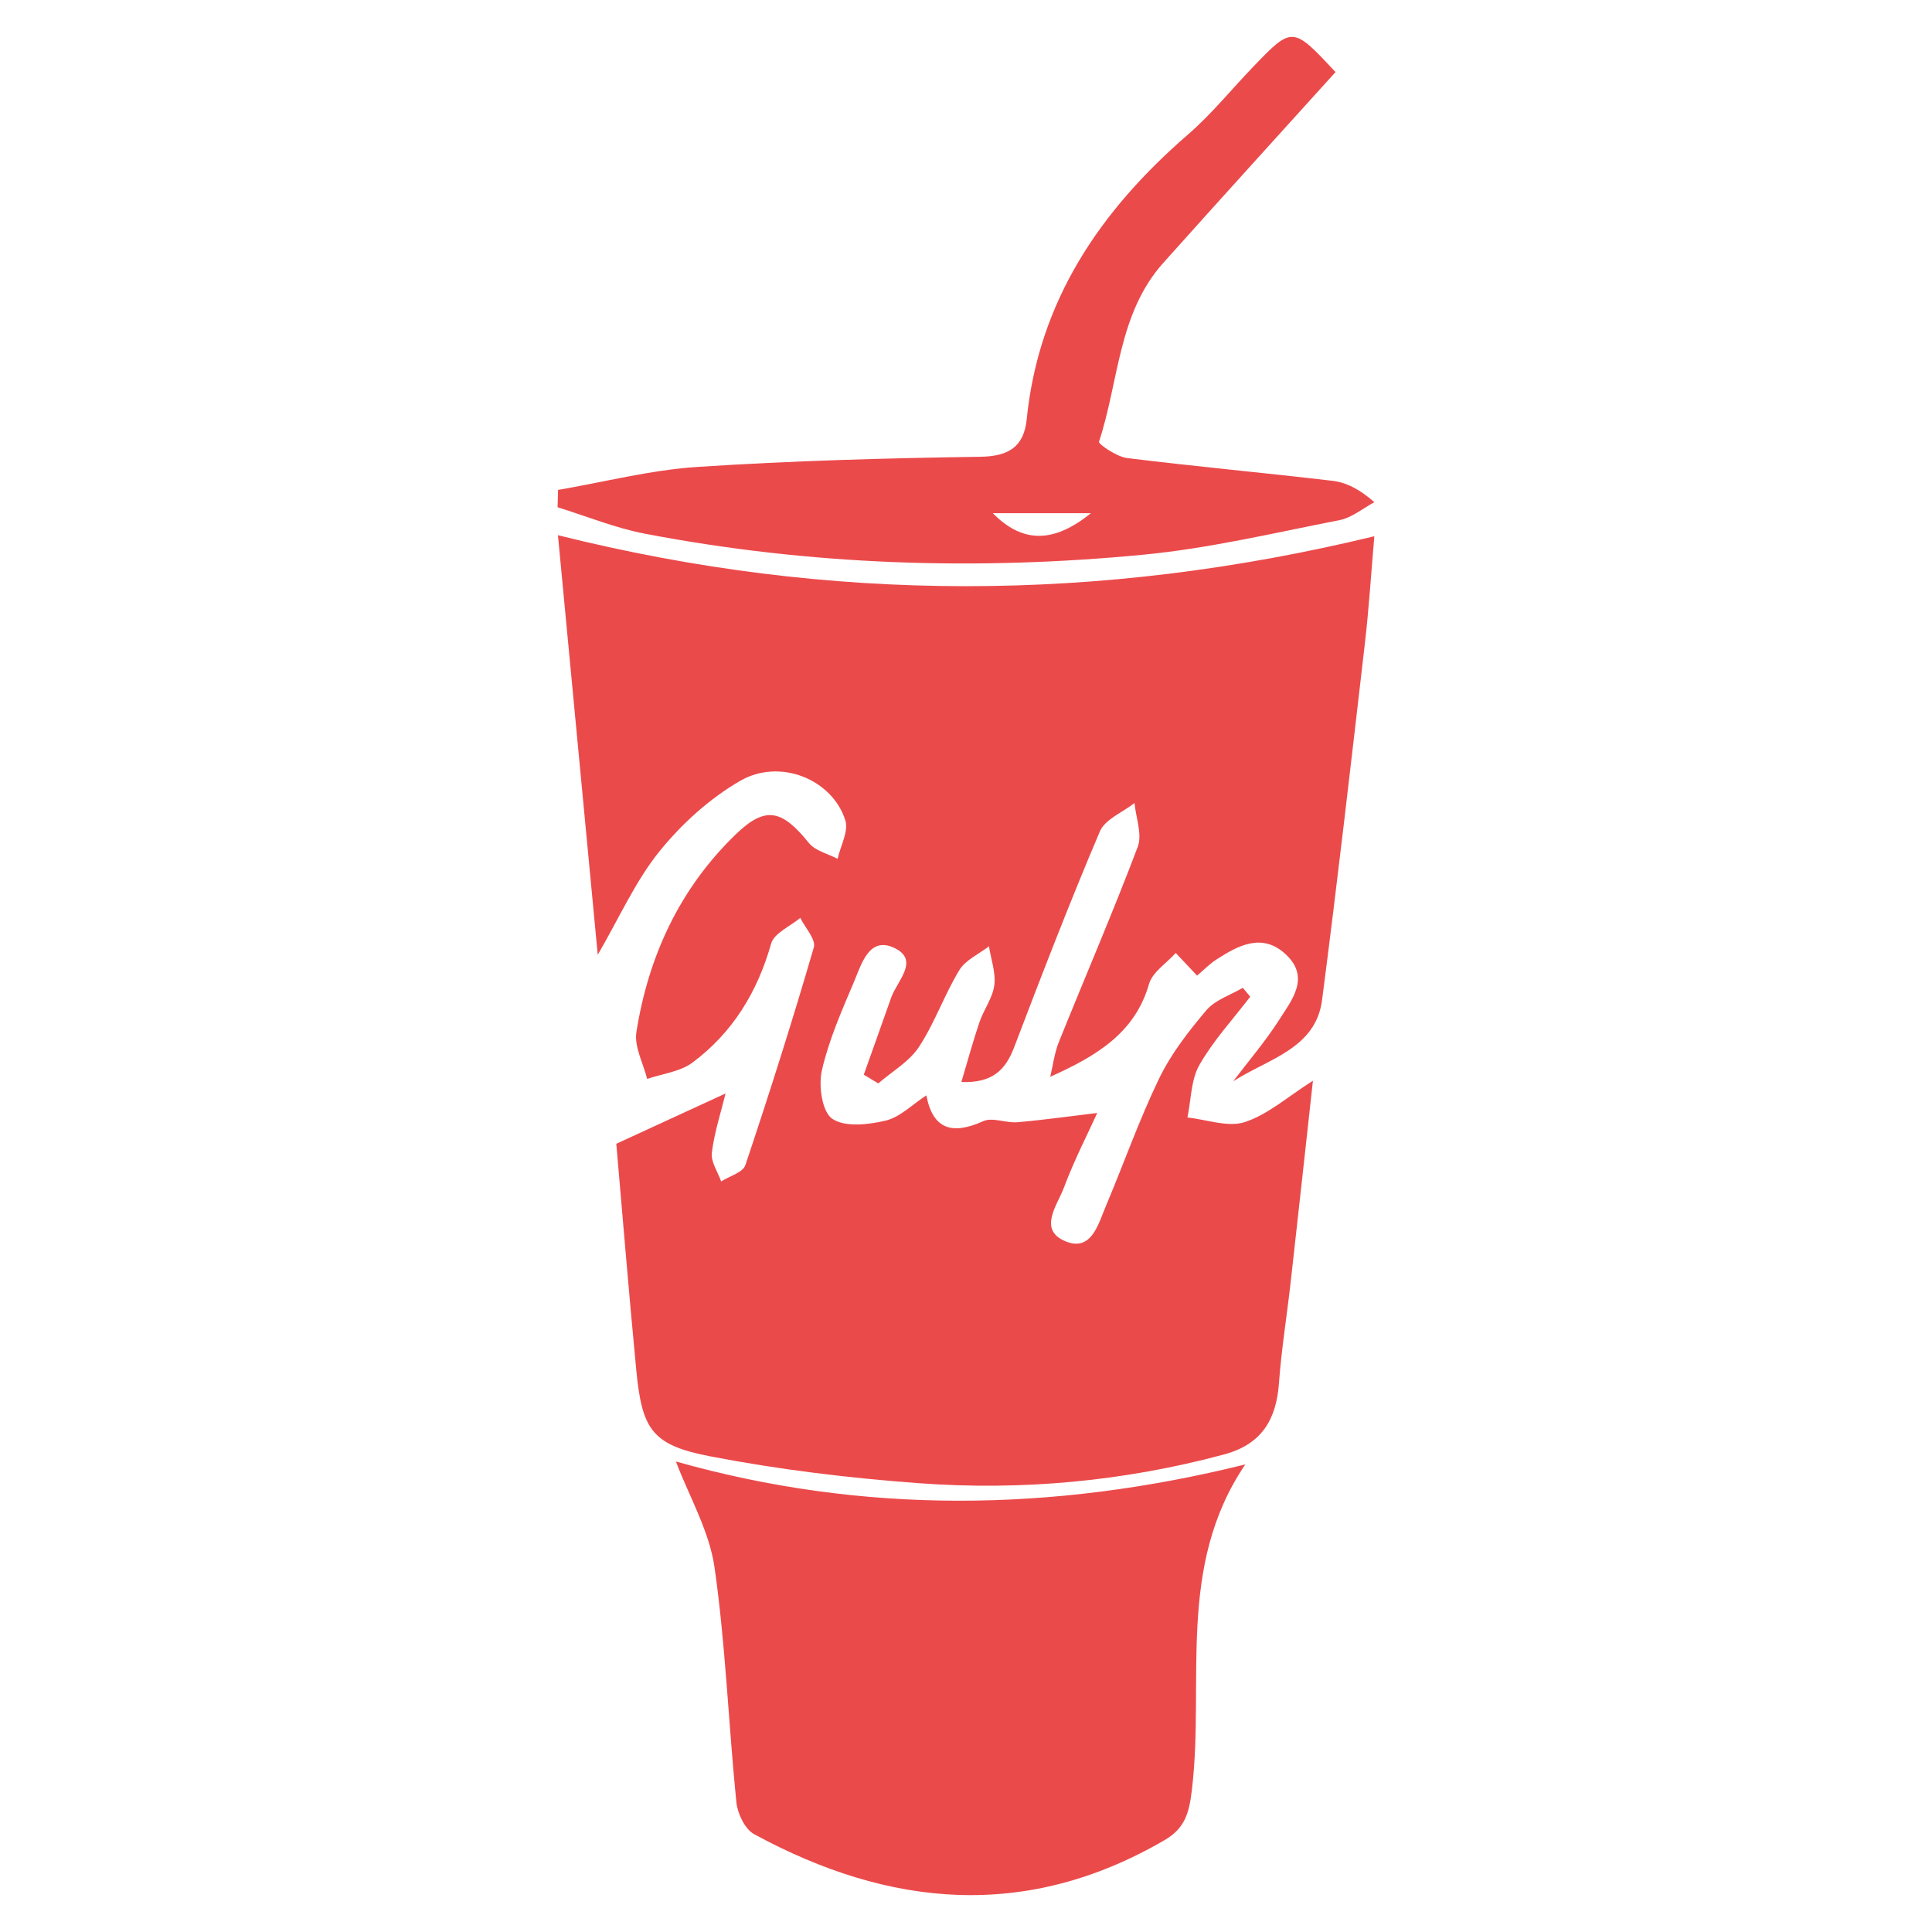
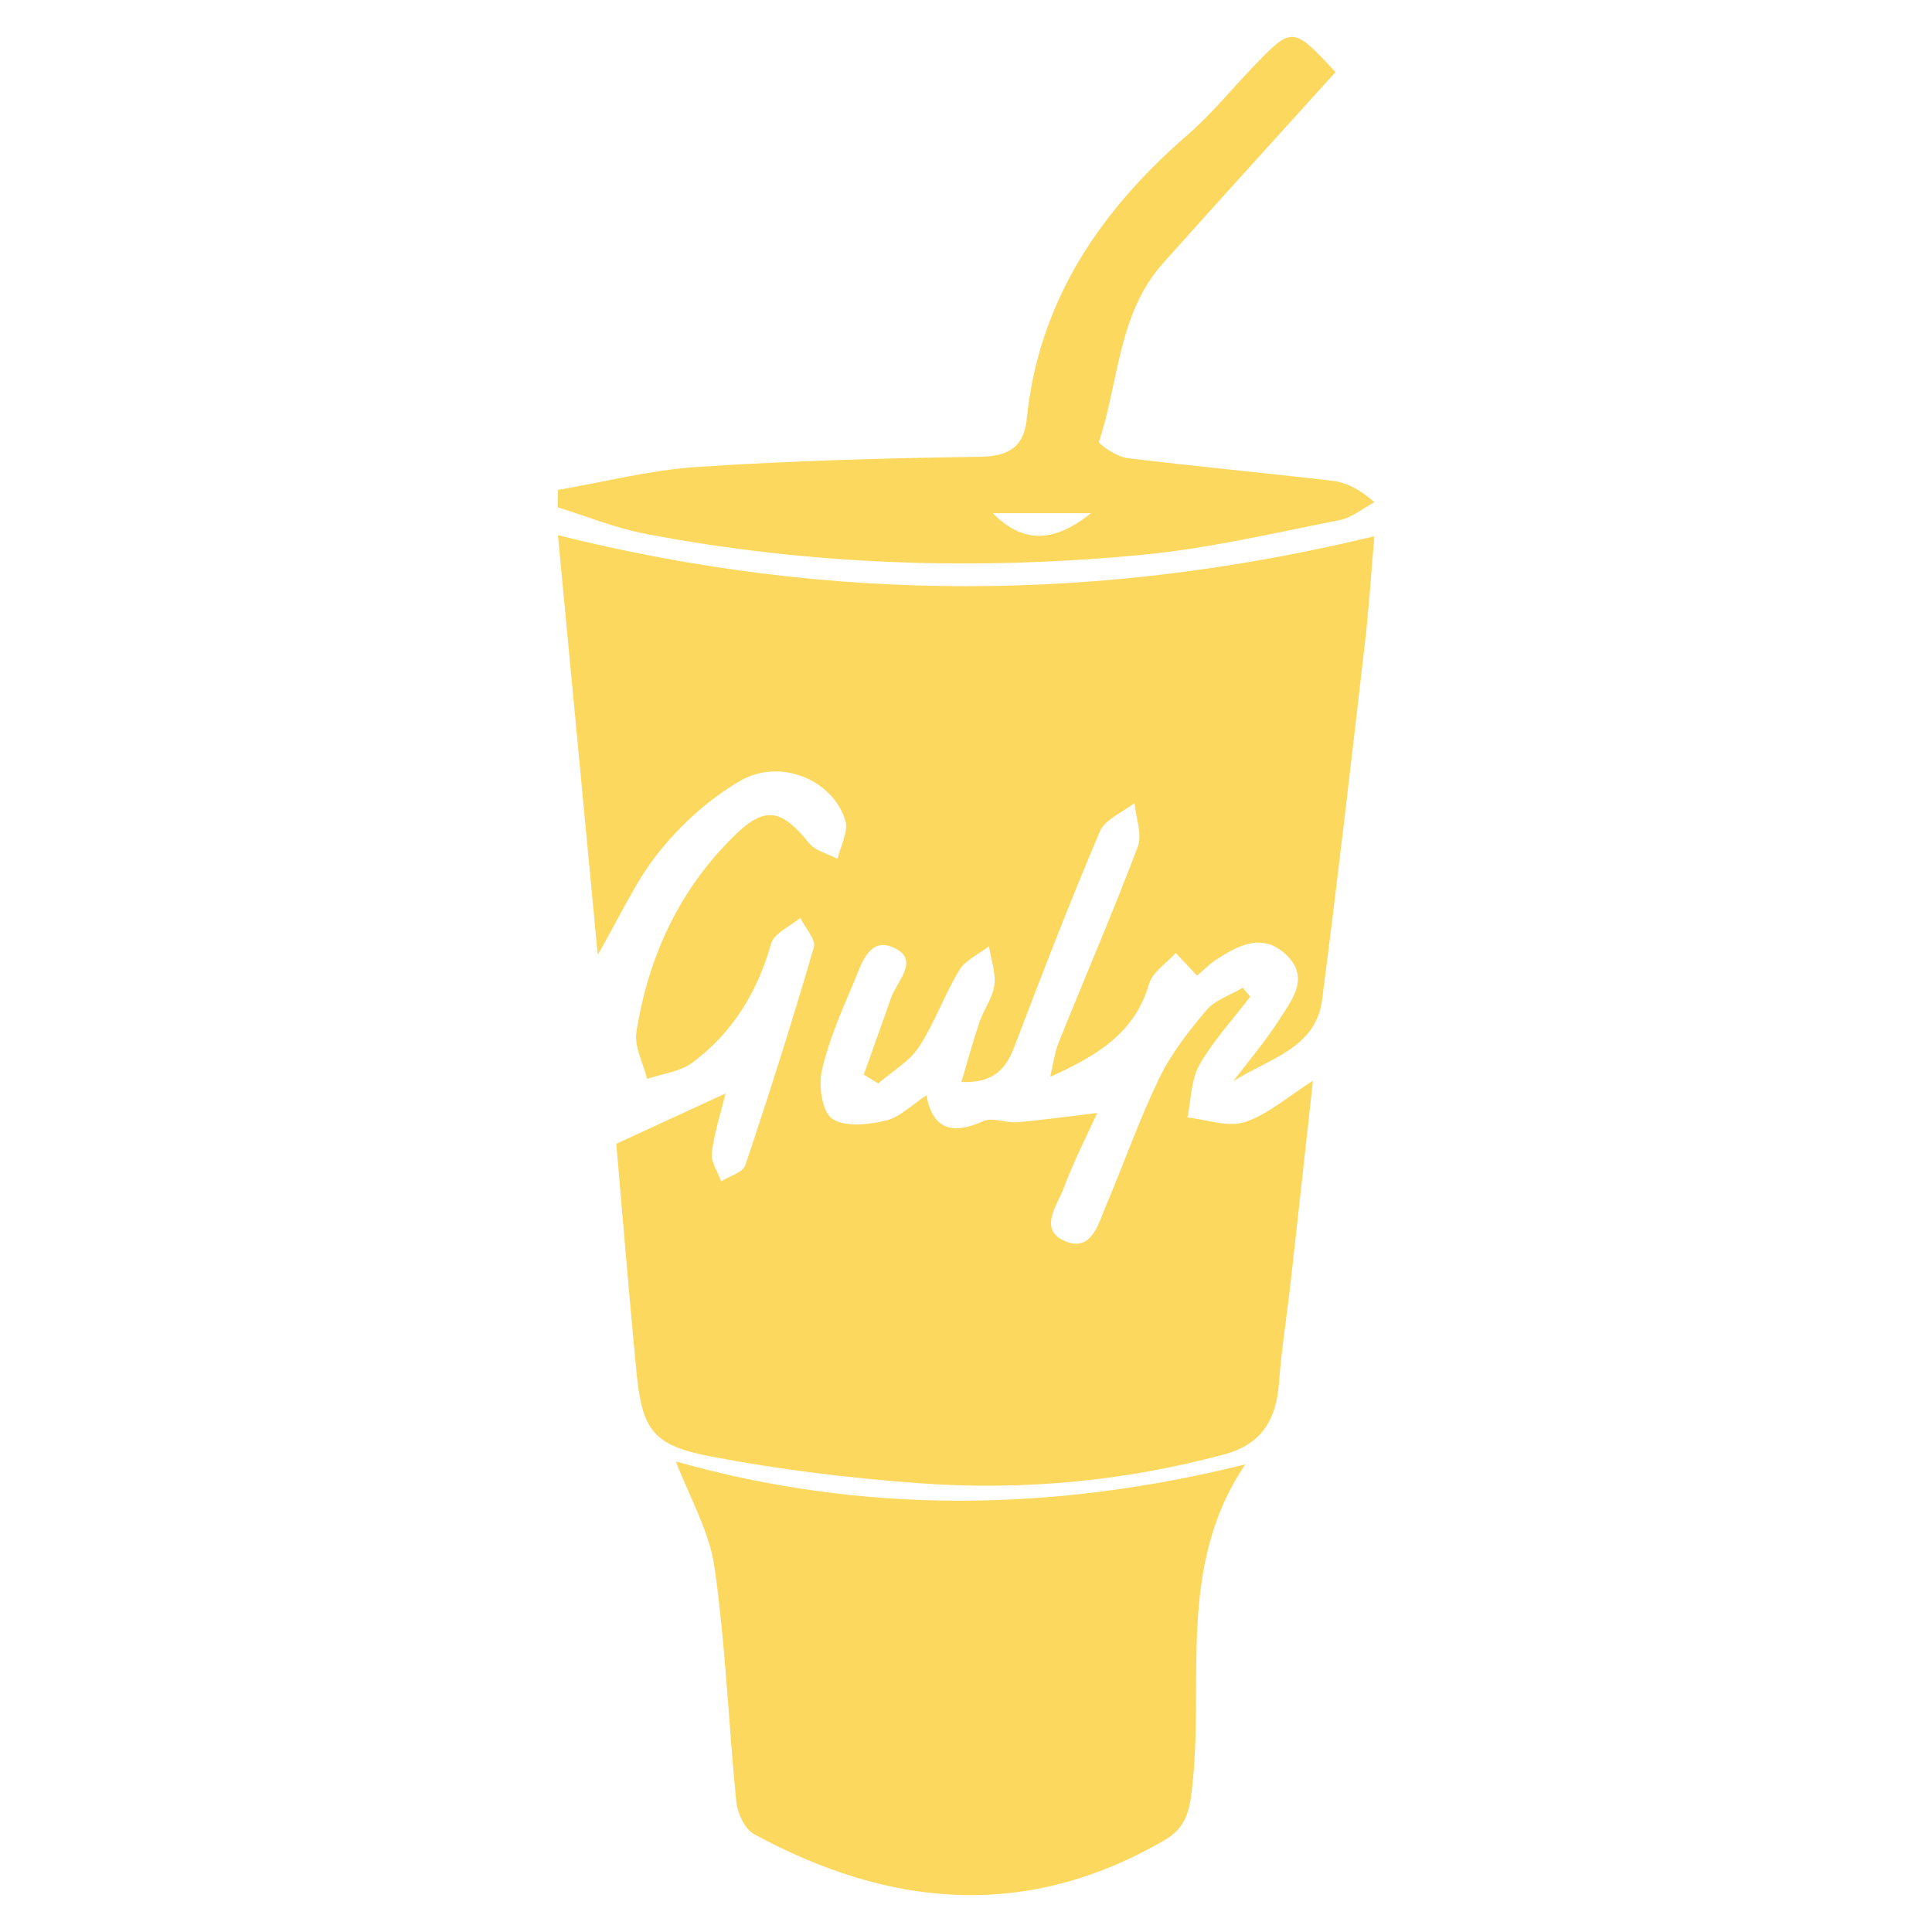
<svg xmlns="http://www.w3.org/2000/svg" viewBox="0 0 128 128">
-   <path fill-rule="evenodd" clip-rule="evenodd" fill="#EB4A4B" d="M36.965 35.459c.877 9.232 1.747 18.412 2.637 27.798 1.451-2.495 2.501-4.888 4.085-6.848 1.475-1.826 3.334-3.511 5.357-4.678 2.641-1.524 6.104-.089 6.96 2.614.23.725-.319 1.697-.511 2.556-.646-.341-1.479-.529-1.901-1.051-1.793-2.217-2.873-2.479-4.856-.563-3.699 3.576-5.779 8.056-6.573 13.091-.153.974.456 2.067.713 3.105 1.011-.348 2.185-.476 3.002-1.084 2.656-1.977 4.302-4.666 5.21-7.88.197-.696 1.265-1.145 1.933-1.708.32.658 1.05 1.433.897 1.954-1.407 4.84-2.934 9.649-4.536 14.429-.162.484-1.051.725-1.604 1.079-.223-.636-.692-1.302-.617-1.901.168-1.358.605-2.683.91-3.927l-7.24 3.333c.405 4.622.825 9.807 1.323 14.985.382 3.954 1.029 4.978 4.923 5.728 4.544.875 9.173 1.434 13.792 1.774 6.825.503 13.59-.119 20.23-1.904 2.472-.664 3.458-2.29 3.635-4.717.162-2.235.524-4.456.775-6.685.493-4.391.972-8.783 1.476-13.358-1.667 1.056-2.978 2.238-4.511 2.739-1.116.365-2.524-.169-3.803-.303.245-1.174.23-2.497.796-3.487.922-1.618 2.224-3.021 3.364-4.515l-.491-.591c-.817.483-1.832.8-2.413 1.485-1.182 1.394-2.339 2.886-3.13 4.52-1.324 2.735-2.333 5.622-3.518 8.426-.515 1.216-.959 3.076-2.684 2.366-1.845-.761-.547-2.386-.114-3.542.689-1.844 1.599-3.606 2.215-4.962-1.746.208-3.516.459-5.294.614-.752.064-1.646-.348-2.261-.07-2.045.924-3.341.553-3.766-1.711-.947.615-1.749 1.448-2.694 1.672-1.147.273-2.703.452-3.543-.121-.673-.459-.918-2.184-.688-3.196.457-2.012 1.311-3.946 2.122-5.859.502-1.185 1.007-3.077 2.701-2.253 1.674.813.154 2.185-.232 3.286-.599 1.702-1.209 3.401-1.813 5.101l.96.58c.914-.794 2.053-1.441 2.693-2.415 1.048-1.592 1.681-3.452 2.673-5.086.411-.677 1.296-1.065 1.967-1.584.136.862.462 1.748.354 2.58-.107.841-.698 1.61-.981 2.442-.425 1.246-.768 2.52-1.2 3.969 2.043.078 2.918-.782 3.495-2.299 1.826-4.793 3.672-9.581 5.679-14.3.343-.808 1.509-1.264 2.296-1.884.091.974.525 2.078.216 2.899-1.645 4.349-3.492 8.62-5.228 12.935-.293.727-.387 1.534-.572 2.304 3.059-1.375 5.612-2.895 6.544-6.146.228-.79 1.162-1.377 1.771-2.058l1.416 1.5c.43-.362.824-.774 1.291-1.075 1.47-.947 3.053-1.782 4.603-.315 1.604 1.517.39 2.995-.448 4.307-.912 1.431-2.029 2.73-3.057 4.086 2.312-1.49 5.469-2.158 5.889-5.378 1.024-7.865 1.924-15.746 2.837-23.625.271-2.332.416-4.679.627-7.109-18.21 4.409-36.029 4.436-54.088-.069zM44.781 96.828c.877 2.317 2.209 4.593 2.558 7.011.737 5.147.924 10.372 1.446 15.554.076.755.565 1.792 1.175 2.124 8.98 4.88 18.047 5.726 27.209.389 1.367-.796 1.62-1.847 1.797-3.325.857-7.181-1.051-14.798 3.54-21.56-12.856 3.189-25.403 3.288-37.725-.193zM75.772 36.748c4.362-.421 8.671-1.445 12.985-2.291.813-.159 1.535-.778 2.299-1.185-1.007-.885-1.878-1.311-2.788-1.418-4.53-.535-9.076-.947-13.603-1.508-.684-.085-1.905-.929-1.854-1.083 1.321-3.98 1.256-8.485 4.254-11.839 3.789-4.24 7.617-8.443 11.416-12.648-2.826-3.04-2.864-3.044-5.425-.383-1.448 1.504-2.771 3.15-4.342 4.512-5.813 5.038-9.896 11.005-10.692 18.872-.183 1.805-1.174 2.457-3.069 2.485-6.256.091-12.519.263-18.761.674-3.093.203-6.148.997-9.221 1.523l-.028 1.149c1.923.593 3.809 1.372 5.773 1.749 10.944 2.098 21.991 2.458 33.056 1.391zm-3.496-2.748c-2.477 2-4.524 2-6.501 0h6.501z" />
+   <path fill-rule="evenodd" clip-rule="evenodd" fill="#FCD85E" d="M36.965 35.459c.877 9.232 1.747 18.412 2.637 27.798 1.451-2.495 2.501-4.888 4.085-6.848 1.475-1.826 3.334-3.511 5.357-4.678 2.641-1.524 6.104-.089 6.96 2.614.23.725-.319 1.697-.511 2.556-.646-.341-1.479-.529-1.901-1.051-1.793-2.217-2.873-2.479-4.856-.563-3.699 3.576-5.779 8.056-6.573 13.091-.153.974.456 2.067.713 3.105 1.011-.348 2.185-.476 3.002-1.084 2.656-1.977 4.302-4.666 5.21-7.88.197-.696 1.265-1.145 1.933-1.708.32.658 1.05 1.433.897 1.954-1.407 4.84-2.934 9.649-4.536 14.429-.162.484-1.051.725-1.604 1.079-.223-.636-.692-1.302-.617-1.901.168-1.358.605-2.683.91-3.927l-7.24 3.333c.405 4.622.825 9.807 1.323 14.985.382 3.954 1.029 4.978 4.923 5.728 4.544.875 9.173 1.434 13.792 1.774 6.825.503 13.59-.119 20.23-1.904 2.472-.664 3.458-2.29 3.635-4.717.162-2.235.524-4.456.775-6.685.493-4.391.972-8.783 1.476-13.358-1.667 1.056-2.978 2.238-4.511 2.739-1.116.365-2.524-.169-3.803-.303.245-1.174.23-2.497.796-3.487.922-1.618 2.224-3.021 3.364-4.515l-.491-.591c-.817.483-1.832.8-2.413 1.485-1.182 1.394-2.339 2.886-3.13 4.52-1.324 2.735-2.333 5.622-3.518 8.426-.515 1.216-.959 3.076-2.684 2.366-1.845-.761-.547-2.386-.114-3.542.689-1.844 1.599-3.606 2.215-4.962-1.746.208-3.516.459-5.294.614-.752.064-1.646-.348-2.261-.07-2.045.924-3.341.553-3.766-1.711-.947.615-1.749 1.448-2.694 1.672-1.147.273-2.703.452-3.543-.121-.673-.459-.918-2.184-.688-3.196.457-2.012 1.311-3.946 2.122-5.859.502-1.185 1.007-3.077 2.701-2.253 1.674.813.154 2.185-.232 3.286-.599 1.702-1.209 3.401-1.813 5.101l.96.58c.914-.794 2.053-1.441 2.693-2.415 1.048-1.592 1.681-3.452 2.673-5.086.411-.677 1.296-1.065 1.967-1.584.136.862.462 1.748.354 2.58-.107.841-.698 1.61-.981 2.442-.425 1.246-.768 2.52-1.2 3.969 2.043.078 2.918-.782 3.495-2.299 1.826-4.793 3.672-9.581 5.679-14.3.343-.808 1.509-1.264 2.296-1.884.091.974.525 2.078.216 2.899-1.645 4.349-3.492 8.62-5.228 12.935-.293.727-.387 1.534-.572 2.304 3.059-1.375 5.612-2.895 6.544-6.146.228-.79 1.162-1.377 1.771-2.058l1.416 1.5c.43-.362.824-.774 1.291-1.075 1.47-.947 3.053-1.782 4.603-.315 1.604 1.517.39 2.995-.448 4.307-.912 1.431-2.029 2.73-3.057 4.086 2.312-1.49 5.469-2.158 5.889-5.378 1.024-7.865 1.924-15.746 2.837-23.625.271-2.332.416-4.679.627-7.109-18.21 4.409-36.029 4.436-54.088-.069zM44.781 96.828c.877 2.317 2.209 4.593 2.558 7.011.737 5.147.924 10.372 1.446 15.554.076.755.565 1.792 1.175 2.124 8.98 4.88 18.047 5.726 27.209.389 1.367-.796 1.62-1.847 1.797-3.325.857-7.181-1.051-14.798 3.54-21.56-12.856 3.189-25.403 3.288-37.725-.193zM75.772 36.748c4.362-.421 8.671-1.445 12.985-2.291.813-.159 1.535-.778 2.299-1.185-1.007-.885-1.878-1.311-2.788-1.418-4.53-.535-9.076-.947-13.603-1.508-.684-.085-1.905-.929-1.854-1.083 1.321-3.98 1.256-8.485 4.254-11.839 3.789-4.24 7.617-8.443 11.416-12.648-2.826-3.04-2.864-3.044-5.425-.383-1.448 1.504-2.771 3.15-4.342 4.512-5.813 5.038-9.896 11.005-10.692 18.872-.183 1.805-1.174 2.457-3.069 2.485-6.256.091-12.519.263-18.761.674-3.093.203-6.148.997-9.221 1.523l-.028 1.149c1.923.593 3.809 1.372 5.773 1.749 10.944 2.098 21.991 2.458 33.056 1.391zm-3.496-2.748c-2.477 2-4.524 2-6.501 0h6.501z" />
</svg>
